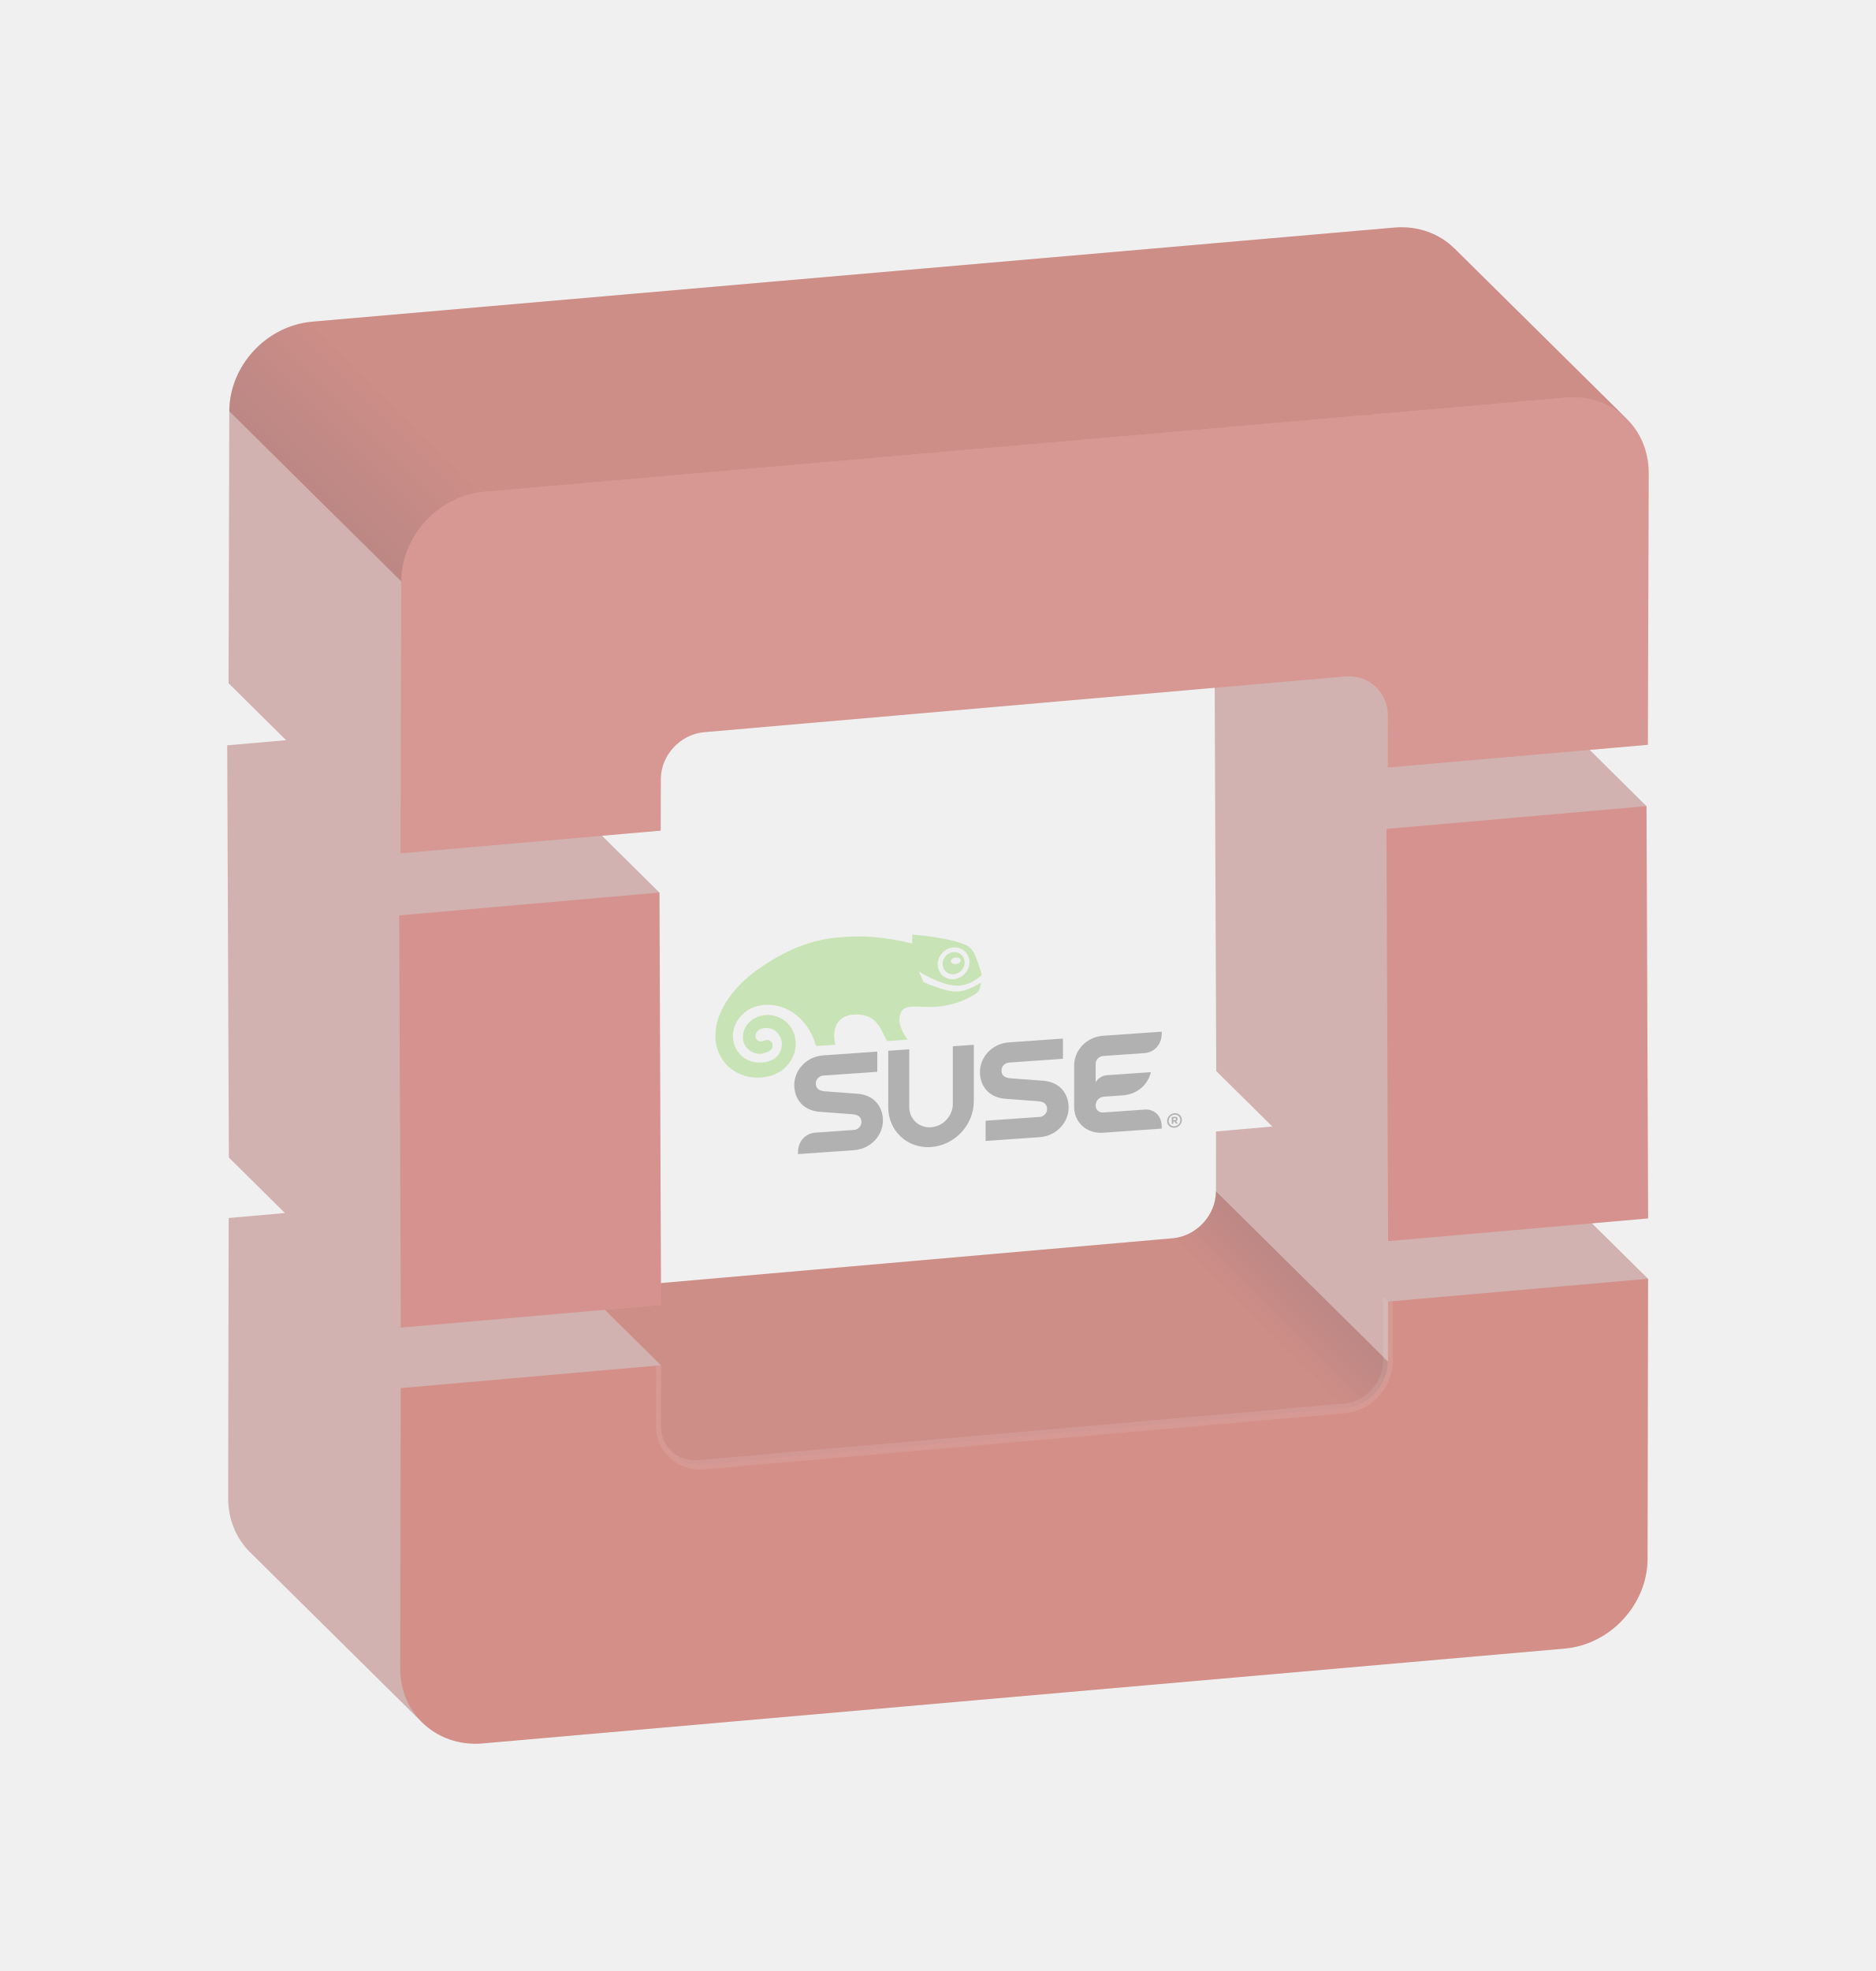
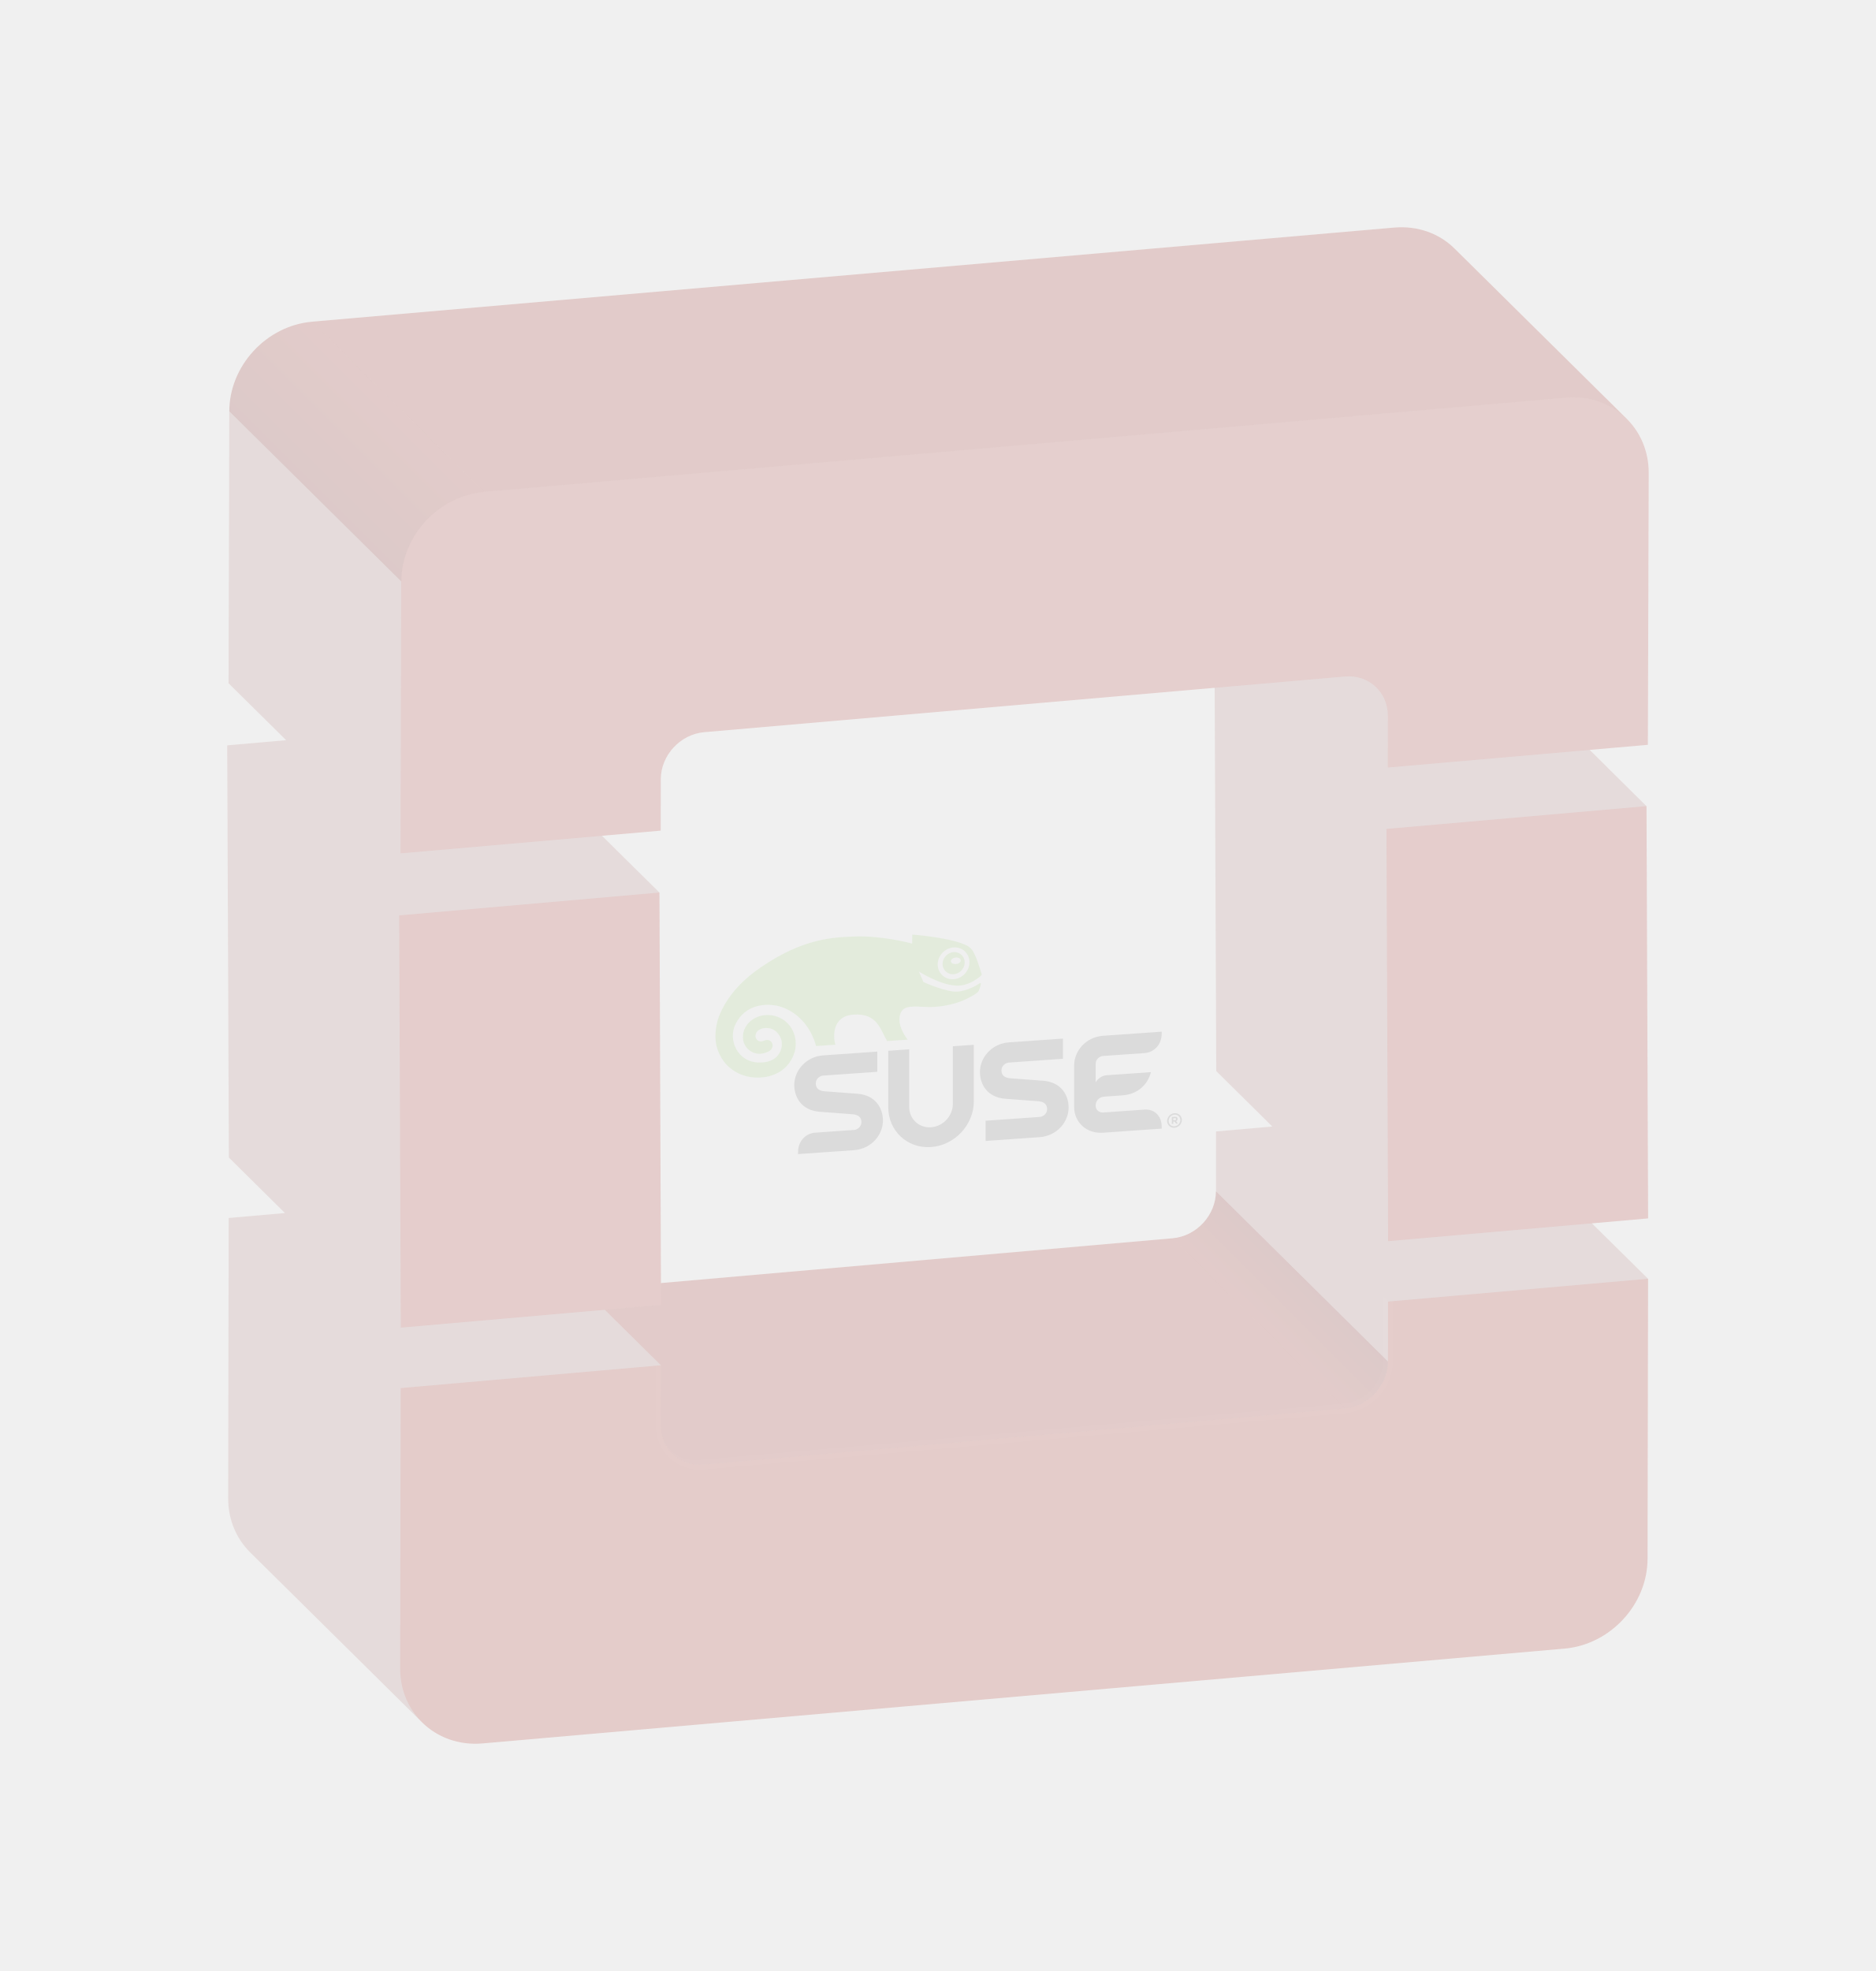
<svg xmlns="http://www.w3.org/2000/svg" xmlns:xlink="http://www.w3.org/1999/xlink" version="1.1" width="82.565" height="86.731" id="svg3344">
  <defs id="defs3346">
    <linearGradient x1="399.069" y1="663.081" x2="401.867" y2="660.283" id="linearGradient3215" xlink:href="#SVGID_5_" gradientUnits="userSpaceOnUse" />
    <linearGradient x1="399.069" y1="663.081" x2="401.867" y2="660.283" id="SVGID_5_" gradientUnits="userSpaceOnUse">
      <stop id="stop2902" style="stop-color:#88221a;stop-opacity:1" offset="0" />
      <stop id="stop2904" style="stop-color:#c43827;stop-opacity:1" offset="1" />
    </linearGradient>
    <linearGradient x1="399.069" y1="663.081" x2="401.867" y2="660.283" id="linearGradient3270" xlink:href="#SVGID_5_" gradientUnits="userSpaceOnUse" />
    <linearGradient x1="399.069" y1="663.081" x2="401.867" y2="660.283" id="linearGradient3272" gradientUnits="userSpaceOnUse">
      <stop id="stop3274" style="stop-color:#88221a;stop-opacity:1" offset="0" />
      <stop id="stop3276" style="stop-color:#c43827;stop-opacity:1" offset="1" />
    </linearGradient>
    <clipPath id="SVGID_6_">
      <use id="use2909" style="overflow:visible" x="0" y="0" width="715.558" height="742.133" xlink:href="#SVGID_4_" />
    </clipPath>
    <linearGradient x1="409.951" y1="668.428" x2="428.871" y2="649.508" id="linearGradient3150" xlink:href="#SVGID_7_" gradientUnits="userSpaceOnUse" />
    <linearGradient x1="409.951" y1="668.428" x2="428.871" y2="649.508" id="SVGID_7_" gradientUnits="userSpaceOnUse">
      <stop id="stop2914" style="stop-color:#88221a;stop-opacity:1" offset="0" />
      <stop id="stop2916" style="stop-color:#c43827;stop-opacity:1" offset="1" />
    </linearGradient>
    <linearGradient x1="429.749" y1="690.019" x2="431.228" y2="688.539" id="linearGradient3146" xlink:href="#SVGID_3_" gradientUnits="userSpaceOnUse" />
    <linearGradient x1="429.749" y1="690.019" x2="431.228" y2="688.539" id="SVGID_3_" gradientUnits="userSpaceOnUse">
      <stop id="stop2888" style="stop-color:#c63827;stop-opacity:1" offset="0" />
      <stop id="stop2890" style="stop-color:#88221a;stop-opacity:1" offset="1" />
    </linearGradient>
    <linearGradient xlink:href="#SVGID_3_" id="linearGradient3561" gradientUnits="userSpaceOnUse" x1="429.749" y1="690.019" x2="431.228" y2="688.539" />
    <linearGradient xlink:href="#SVGID_5_" id="linearGradient3563" gradientUnits="userSpaceOnUse" x1="399.069" y1="663.081" x2="401.867" y2="660.283" />
    <linearGradient xlink:href="#SVGID_7_" id="linearGradient3565" gradientUnits="userSpaceOnUse" x1="409.951" y1="668.428" x2="428.871" y2="649.508" />
  </defs>
-   <path style="opacity:0.3;fill:#88221a" id="path2879" d="m 53.461,30.264 -22.472,1.954 c -1.044,0.092 -1.901,1.014 -1.905,2.058 l -0.005,2.274 -2.585,0.225 2.53,2.501 0.066,17.184 22.52,-1.971 c 1.05,-0.092 1.905,-1.014 1.908,-2.067 l 0.003,-2.634 2.476,-0.217 -2.467,-2.441 -0.069,-16.867 z M 13.736,14.156 61.367,10.015 c 1.05,-0.089 1.999,0.273 2.656,0.929 l 1.514,1.496 6.057,5.989 c 0.603,0.596 0.969,1.428 0.969,2.383 l -0.037,11.962 -2.561,0.222 2.501,2.478 0.071,18.14 -2.471,0.218 2.469,2.439 -0.023,12.33 c -0.007,1.997 -1.634,3.764 -3.647,3.943 l -47.629,4.173 c -1.051,0.092 -1.999,-0.274 -2.663,-0.929 l -7.569,-7.485 c -0.6,-0.595 -0.965,-1.432 -0.962,-2.379 l 0.023,-12.328 2.476,-0.218 L 10.073,50.935 10,32.798 l 2.593,-0.227 -2.534,-2.506 0.033,-11.962 c 0.003,-2.008 1.636,-3.771 3.644,-3.945 z" />
-   <g id="g2881" transform="matrix(1.370412,0,0,1.370412,-533.4316,-887.2299)" style="opacity:0.3">
+   <path style="opacity:0.1;fill:#88221a" id="path2879" d="m 53.461,30.264 -22.472,1.954 c -1.044,0.092 -1.901,1.014 -1.905,2.058 l -0.005,2.274 -2.585,0.225 2.53,2.501 0.066,17.184 22.52,-1.971 c 1.05,-0.092 1.905,-1.014 1.908,-2.067 l 0.003,-2.634 2.476,-0.217 -2.467,-2.441 -0.069,-16.867 z M 13.736,14.156 61.367,10.015 c 1.05,-0.089 1.999,0.273 2.656,0.929 l 1.514,1.496 6.057,5.989 c 0.603,0.596 0.969,1.428 0.969,2.383 l -0.037,11.962 -2.561,0.222 2.501,2.478 0.071,18.14 -2.471,0.218 2.469,2.439 -0.023,12.33 c -0.007,1.997 -1.634,3.764 -3.647,3.943 l -47.629,4.173 c -1.051,0.092 -1.999,-0.274 -2.663,-0.929 l -7.569,-7.485 c -0.6,-0.595 -0.965,-1.432 -0.962,-2.379 l 0.023,-12.328 2.476,-0.218 L 10.073,50.935 10,32.798 l 2.593,-0.227 -2.534,-2.506 0.033,-11.962 c 0.003,-2.008 1.636,-3.771 3.644,-3.945 z" />
+   <g id="g2881" transform="matrix(1.370412,0,0,1.370412,-533.4316,-887.2299)" style="opacity:0.1">
    <path style="fill:#c63827" id="path2883" d="m 410.476,688.617 16.433,-1.438 5.523,5.463 -20.58,1.802 c -0.765,0.069 -1.382,-0.497 -1.382,-1.264 l 0.006,-1.923 -1.802,-1.781 1.805,-0.158 -0.003,-0.701 z" />
  </g>
-   <g id="g2885" transform="matrix(1.370412,0,0,1.370412,-533.4316,-887.2299)" style="opacity:0.3">
+   <g id="g2885" transform="matrix(1.370412,0,0,1.370412,-533.4316,-887.2299)" style="opacity:0.1">
    <linearGradient gradientUnits="userSpaceOnUse" id="linearGradient15387" y2="688.539" x2="431.228" y1="690.019" x1="429.749">
      <stop offset="0" style="stop-color:#c63827;stop-opacity:1" id="stop15389" />
      <stop offset="1" style="stop-color:#88221a;stop-opacity:1" id="stop15391" />
    </linearGradient>
    <path style="fill:url(#linearGradient3561)" id="path2892" d="m 432.432,692.642 -5.523,-5.463 c 0.766,-0.067 1.39,-0.74 1.392,-1.508 l 5.523,5.465 c -0.003,0.766 -0.629,1.438 -1.392,1.506 z" />
  </g>
-   <g id="g2894" transform="matrix(1.370412,0,0,1.370412,-533.4316,-887.2299)" style="opacity:0.3">
+   <g id="g2894" transform="matrix(1.370412,0,0,1.370412,-533.4316,-887.2299)" style="opacity:0.1">
    <g id="g2896">
      <defs id="defs2898">
        <path id="SVGID_4_" d="m 402.137,666.088 -5.523,-5.463 c 0.002,-1.463 1.193,-2.75 2.659,-2.877 l 5.522,5.463 c -1.463,0.129 -2.655,1.415 -2.658,2.877 z" />
      </defs>
      <linearGradient gradientUnits="userSpaceOnUse" id="linearGradient15398" y2="660.283" x2="401.867" y1="663.081" x1="399.069">
        <stop offset="0" style="stop-color:#88221a;stop-opacity:1" id="stop15400" />
        <stop offset="1" style="stop-color:#c43827;stop-opacity:1" id="stop15402" />
      </linearGradient>
      <use xlink:href="#SVGID_4_" height="742.133" width="715.558" y="0" x="0" style="fill:url(#linearGradient3563);overflow:visible" id="use2906" />
      <clipPath id="clipPath15405">
        <use xlink:href="#SVGID_4_" height="742.133" width="715.558" y="0" x="0" style="overflow:visible" id="use15407" />
      </clipPath>
      <g id="g2911" clip-path="url(#SVGID_6_)">
        <linearGradient gradientUnits="userSpaceOnUse" id="linearGradient15410" y2="649.508" x2="428.871" y1="668.428" x1="409.951">
          <stop offset="0" style="stop-color:#88221a;stop-opacity:1" id="stop15412" />
          <stop offset="1" style="stop-color:#c43827;stop-opacity:1" id="stop15414" />
        </linearGradient>
        <polygon style="fill:url(#linearGradient3565)" id="polygon2918" points="404.795,663.211 399.272,657.748 434.029,654.726 439.55,660.187 " />
      </g>
    </g>
  </g>
-   <g id="g2920" transform="matrix(1.370412,0,0,1.370412,-533.4316,-887.2299)" style="opacity:0.3">
+   <g id="g2920" transform="matrix(1.370412,0,0,1.370412,-533.4316,-887.2299)" style="opacity:0.1">
    <path style="fill:#d83c27" id="path2922" d="m 442.18,688.479 -0.017,8.997 c -0.005,1.457 -1.192,2.747 -2.661,2.877 l -34.755,3.045 c -1.463,0.129 -2.65,-0.955 -2.646,-2.413 l 0.017,-8.995 8.358,-0.733 -0.006,1.923 c 0,0.767 0.617,1.333 1.382,1.264 l 20.58,-1.802 c 0.764,-0.067 1.39,-0.739 1.392,-1.506 l 0.004,-1.924 8.352,-0.733 z" />
  </g>
-   <g id="g2924" transform="matrix(1.370412,0,0,1.370412,-533.4316,-887.2299)" style="opacity:0.3">
+   <g id="g2924" transform="matrix(1.370412,0,0,1.370412,-533.4316,-887.2299)" style="opacity:0.1">
    <polygon style="fill:#e1473b" id="polygon2926" points="442.129,673.303 442.181,686.54 433.831,687.271 433.778,674.035 " />
  </g>
-   <g id="g2928" transform="matrix(1.370412,0,0,1.370412,-533.4316,-887.2299)" style="opacity:0.3">
+   <g id="g2928" transform="matrix(1.370412,0,0,1.370412,-533.4316,-887.2299)" style="opacity:0.1">
    <path style="fill:#c43827" id="path2930" d="m 435.968,655.403 1.105,1.092 4.42,4.37 c -0.482,-0.479 -1.175,-0.743 -1.943,-0.679 l -34.755,3.024 -5.522,-5.463 34.757,-3.022 c 0.765,-0.065 1.458,0.2 1.938,0.678 z" />
  </g>
-   <g id="g2932" transform="matrix(1.370412,0,0,1.370412,-533.4316,-887.2299)" style="opacity:0.3">
+   <g id="g2932" transform="matrix(1.370412,0,0,1.370412,-533.4316,-887.2299)" style="opacity:0.1">
    <polygon style="fill:#e1473b" id="polygon2934" points="410.428,676.078 410.479,689.317 402.122,690.048 402.07,676.812 " />
  </g>
-   <g id="g2936" transform="matrix(1.370412,0,0,1.370412,-533.4316,-887.2299)" style="opacity:0.3">
+   <g id="g2936" transform="matrix(1.370412,0,0,1.370412,-533.4316,-887.2299)" style="opacity:0.1">
    <path style="fill:#e4574e" id="path2938" d="m 404.795,663.211 34.755,-3.024 c 1.467,-0.123 2.652,0.955 2.65,2.418 l -0.027,8.729 -8.352,0.729 0.002,-1.66 c 0.002,-0.767 -0.619,-1.331 -1.381,-1.263 l -20.581,1.789 c -0.762,0.067 -1.387,0.74 -1.39,1.502 l -0.004,1.659 -8.354,0.729 0.023,-8.729 c 0.004,-1.464 1.196,-2.75 2.659,-2.879 z" />
  </g>
-   <g id="g2940" transform="matrix(1.370412,0,0,1.370412,-533.4316,-887.2299)" style="opacity:0.3">
+   <g id="g2940" transform="matrix(1.370412,0,0,1.370412,-533.4316,-887.2299)" style="opacity:0.1">
    <path style="opacity:0.3;fill:#ffffff" id="path2942" d="m 433.827,689.212 -0.004,1.924 c -0.002,0.767 -0.628,1.438 -1.392,1.506 l -20.58,1.802 c -0.688,0.062 -1.257,-0.391 -1.363,-1.038 0.1,0.562 0.593,0.949 1.194,0.895 l 20.734,-1.813 c 0.684,-0.061 1.248,-0.666 1.25,-1.352 l 0.005,-1.924 v -0.155 l 0.156,0.155 z" />
  </g>
-   <g id="g2944" transform="matrix(1.370412,0,0,1.370412,-533.4316,-887.2299)" style="opacity:0.3">
+   <g id="g2944" transform="matrix(1.370412,0,0,1.370412,-533.4316,-887.2299)" style="opacity:0.1">
    <path style="opacity:0.3;fill:#ffffff" id="path2946" d="m 410.314,693.18 0.005,-1.909 0.156,-0.014 -0.006,1.923 c 0,0.767 0.617,1.333 1.382,1.264 l 20.58,-1.802 c 0.764,-0.067 1.39,-0.739 1.392,-1.506 l 0.004,-1.924 0.158,-0.014 -0.007,1.938 c -0.002,0.849 -0.69,1.588 -1.534,1.661 l -20.578,1.803 c -0.855,0.076 -1.553,-0.561 -1.552,-1.42 z" />
  </g>
-   <g transform="matrix(0.109294,-0.00765542,0,-0.109294,31.48813,51.13971)" id="g10" style="opacity:0.3">
+   <g transform="matrix(0.109294,-0.00765542,0,-0.109294,31.48813,51.13971)" id="g10" style="opacity:0.1">
    <g transform="scale(0.1,0.1)" id="g12">
      <path d="m 573.535,235.207 c -1.25,0.191 -133.222,19.324 -134.558,19.527 -23.125,3.657 -34.883,15.063 -34.883,33.829 0,18.917 16.25,29.613 29.566,29.613 l 218.156,0 0,81.402 c 0,0 -215.539,0 -217.628,0 -69.059,0 -116.747,-52.519 -116.747,-111.015 0,-51.114 30.711,-104.059 100.997,-114.891 1.25,-0.227 133.308,-19.348 134.558,-19.539 23.227,-3.664 34.887,-15.117 34.887,-33.899 0,-18.906 -16.223,-29.531 -29.66,-29.531 l -159.344,0 0,-0.066 c -32.246,-0.918 -66.281,-25.664 -66.281,-74.184 0,-2.105 0,-4.566 0,-7.242 0,0 224.433,0 225.285,0 69.058,0 116.621,52.516 116.621,111.023 0,51.121 -30.656,104.121 -100.969,114.973 z m 1157.345,82.969 c 32.32,0.894 66.35,25.711 66.35,74.246 0,2.031 0,4.504 0,7.156 l -235.96,0 c -69.08,0 -116.72,-52.519 -116.72,-111.015 l 0,0 c 0,0 0,-167.477 0,-168.329 0,-58.507 47.7,-111.023 116.72,-111.023 2.14,0 235.96,0 235.96,0 0,2.676 0,5.137 0,7.242 0,48.52 -34.03,73.266 -66.35,74.184 l 0,0.066 -170.06,0 c -13.35,0 -29.63,10.625 -29.63,29.531 0,18.782 12.37,33.899 34.96,33.899 22.5,0 72.35,0 73.69,0 64.85,0.41 102.25,40.133 114.01,85.562 l -177.29,0 c -31.9,0 -45.37,-25.308 -45.37,-25.308 l 0,74.176 c 0,18.917 16.19,29.613 29.63,29.613 l 170.06,0 z M 1855,43.516 c 0,-2.316 -1.68,-4.062 -4.87,-4.062 l -6.22,0 0,8.281 6.13,0 c 3.03,0 4.96,-1.406 4.96,-4.219 z m 6.29,0.438 c 0,5.742 -4.26,9.199 -11.08,9.199 l -12.5,0 0,-27.918 6.2,0 0,8.992 4.9,0 6.07,-8.992 7.25,0 -6.88,10 c 3.58,1.25 6.04,4.141 6.04,8.719 z m 10.84,-5.508 c 0,-12.848 -10.2,-23.34 -23.59,-23.34 -13.44,0 -23.46,10.355 -23.46,23.223 0,12.934 10.12,23.398 23.61,23.398 13.38,0 23.44,-10.399 23.44,-23.281 z m 6.19,0 c 0,15.98 -13.03,29.199 -29.63,29.199 -16.66,0 -29.78,-13.281 -29.78,-29.316 0,-16.031 13.06,-29.187 29.63,-29.187 16.62,0 29.78,13.359 29.78,29.305 z m -922.324,361.289 0,-232.183 c 0,-48.496 -39.277,-87.817 -87.742,-87.817 -48.535,0 -87.844,39.321 -87.844,87.817 l 0,232.183 -84.531,0 0,-227.332 C 695.879,77.195 773.035,0 868.254,0 963.406,0 1040.57,77.195 1040.57,172.402 l 0,227.332 -84.574,0 z m 466.314,-279.5 c 0,-58.507 -47.68,-111.023 -116.71,-111.023 -2.12,0 -217.57,0 -217.57,0 l 0,81.492 218.01,0 c 13.35,0 29.59,10.625 29.59,29.531 0,18.782 -11.72,30.235 -34.95,33.899 -1.25,0.191 -133.28,19.312 -134.46,19.539 -70.34,10.832 -101.06,63.777 -101.06,114.891 0,58.496 47.69,111.015 116.77,111.015 2.1,0 217.6,0 217.6,0 l 0,-81.402 -218.12,0 c -13.34,0 -29.53,-10.696 -29.53,-29.613 0,-18.766 11.71,-30.172 34.88,-33.829 1.27,-0.203 133.3,-19.336 134.49,-19.527 70.35,-10.852 101.06,-63.852 101.06,-114.973" id="path14" style="fill:#231f20;fill-opacity:1;fill-rule:nonzero;stroke:none" />
      <path d="m 895.156,735.73 c 0.657,17.036 7.813,32.844 20.352,44.473 12.402,11.684 28.68,17.695 45.683,17.141 35.313,-1.27 62.909,-30.957 61.749,-66.172 -0.65,-17.031 -7.84,-32.813 -20.24,-44.453 -12.446,-11.641 -28.794,-17.703 -45.852,-17.11 -35.246,1.282 -62.785,30.907 -61.692,66.121 z M 792.629,859.199 c 0,0 -0.566,-30.996 -0.566,-34.433 -15.215,5.086 -126.125,40.906 -230.161,44.558 -88.086,3.067 -208.433,7.285 -378.496,-97.285 l -5.027,-3.121 C 98.316,718.984 43.094,657.473 14.254,585.918 5.125,563.418 -6.98,512.637 5.035,464.891 10.254,443.984 20,423.074 33.094,404.227 62.598,361.824 112.156,333.641 165.531,328.855 c 75.375,-6.687 132.465,27.129 152.821,90.493 13.933,43.789 0,107.918 -53.508,140.703 -43.528,26.637 -90.406,20.586 -117.531,2.656 -23.528,-15.676 -36.875,-39.863 -36.653,-66.586 0.496,-47.234 41.266,-72.359 70.512,-72.449 8.547,0 17.141,1.465 26.738,4.59 3.438,1.093 6.621,2.336 10.215,4.597 l 1.121,0.688 0.727,0.418 -0.285,-0.137 c 6.66,4.531 10.722,11.875 10.722,19.813 0,2.187 -0.312,4.375 -0.937,6.593 -3.465,11.985 -15.285,19.219 -27.571,16.907 l -1.621,-0.286 -2.246,-0.703 -3.277,-1.101 c -6.692,-1.711 -11.789,-1.821 -12.883,-1.821 -3.402,0.215 -20.371,5.254 -20.371,23.735 l 0,0.203 c 0.156,6.75 2.812,11.531 4.34,14.141 5.219,8.234 19.625,16.296 38.969,14.55 25.468,-2.175 43.781,-15.183 55.968,-39.785 11.25,-22.937 8.407,-51.094 -7.59,-71.719 -15.847,-20.468 -44.003,-29.187 -81.472,-25.109 -37.813,4.145 -69.781,25.883 -87.684,59.77 -17.473,33.043 -18.469,72.312 -2.438,102.5 38.265,72.183 110.531,71.453 150.09,64.609 56.347,-9.738 141.691,-60.234 173.75,-177.016 l 77.875,0 c -9.653,29.731 -15.161,115.996 72.5,115.996 96.191,0 108.281,-67.714 135.566,-115.996 l 82.5,0 c -21.66,31.028 -36.938,65.625 -32.094,94.7 7.121,42.957 41.262,39.082 88.528,33.742 15.457,-1.821 33.093,-3.789 51.191,-4.211 50.879,-0.293 96.836,9.012 130.586,23.769 21.82,9.532 35.69,15.813 44.44,23.75 3.16,2.559 4.78,6.844 6.48,11.309 l 1.18,3.035 c 1.41,3.652 3.21,11.445 4.33,15.656 2.23,8.645 -5.42,4.043 -5.42,4.043 -14.72,-8.886 -51.79,-25.761 -86.44,-26.457 -42.871,-0.894 -129.375,43.164 -138.379,47.832 l -0.871,1.036 c -2.222,5.16 -15.152,35.89 -17.906,42.375 62.242,-41.047 113.875,-63.704 153.406,-67.208 44.02,-3.933 78.34,20.125 92.97,30.313 1.62,1.086 7.44,5 6.03,9.687 -5.72,20 -25.45,87 -41.91,103.985 -4.79,4.949 -8.62,9.738 -16.41,14.246 -62.926,36.68 -212.262,58.867 -219.274,59.863 0,0 -1.718,0.442 -1.687,-1.375" id="path16" style="fill:#6dc52d;fill-opacity:1;fill-rule:nonzero;stroke:none" />
      <path d="m 968.008,729.766 c -10.879,0 -19.727,5.964 -19.727,13.203 0,7.297 8.848,13.203 19.727,13.203 10.937,0 19.805,-5.906 19.805,-13.203 0,-7.239 -8.868,-13.203 -19.805,-13.203 z m -7.324,48.73 c -11.895,0.52 -23.145,-3.762 -31.836,-11.887 -8.719,-8.093 -13.789,-19.097 -14.16,-31.035 -0.782,-24.558 18.437,-45.281 43.007,-46.14 11.934,-0.371 23.243,3.859 31.961,11.906 8.723,8.203 13.724,19.207 14.154,31.051 0.76,24.621 -18.529,45.273 -43.126,46.105" id="path18" style="fill:#6dc52d;fill-opacity:1;fill-rule:nonzero;stroke:none" />
    </g>
  </g>
</svg>
